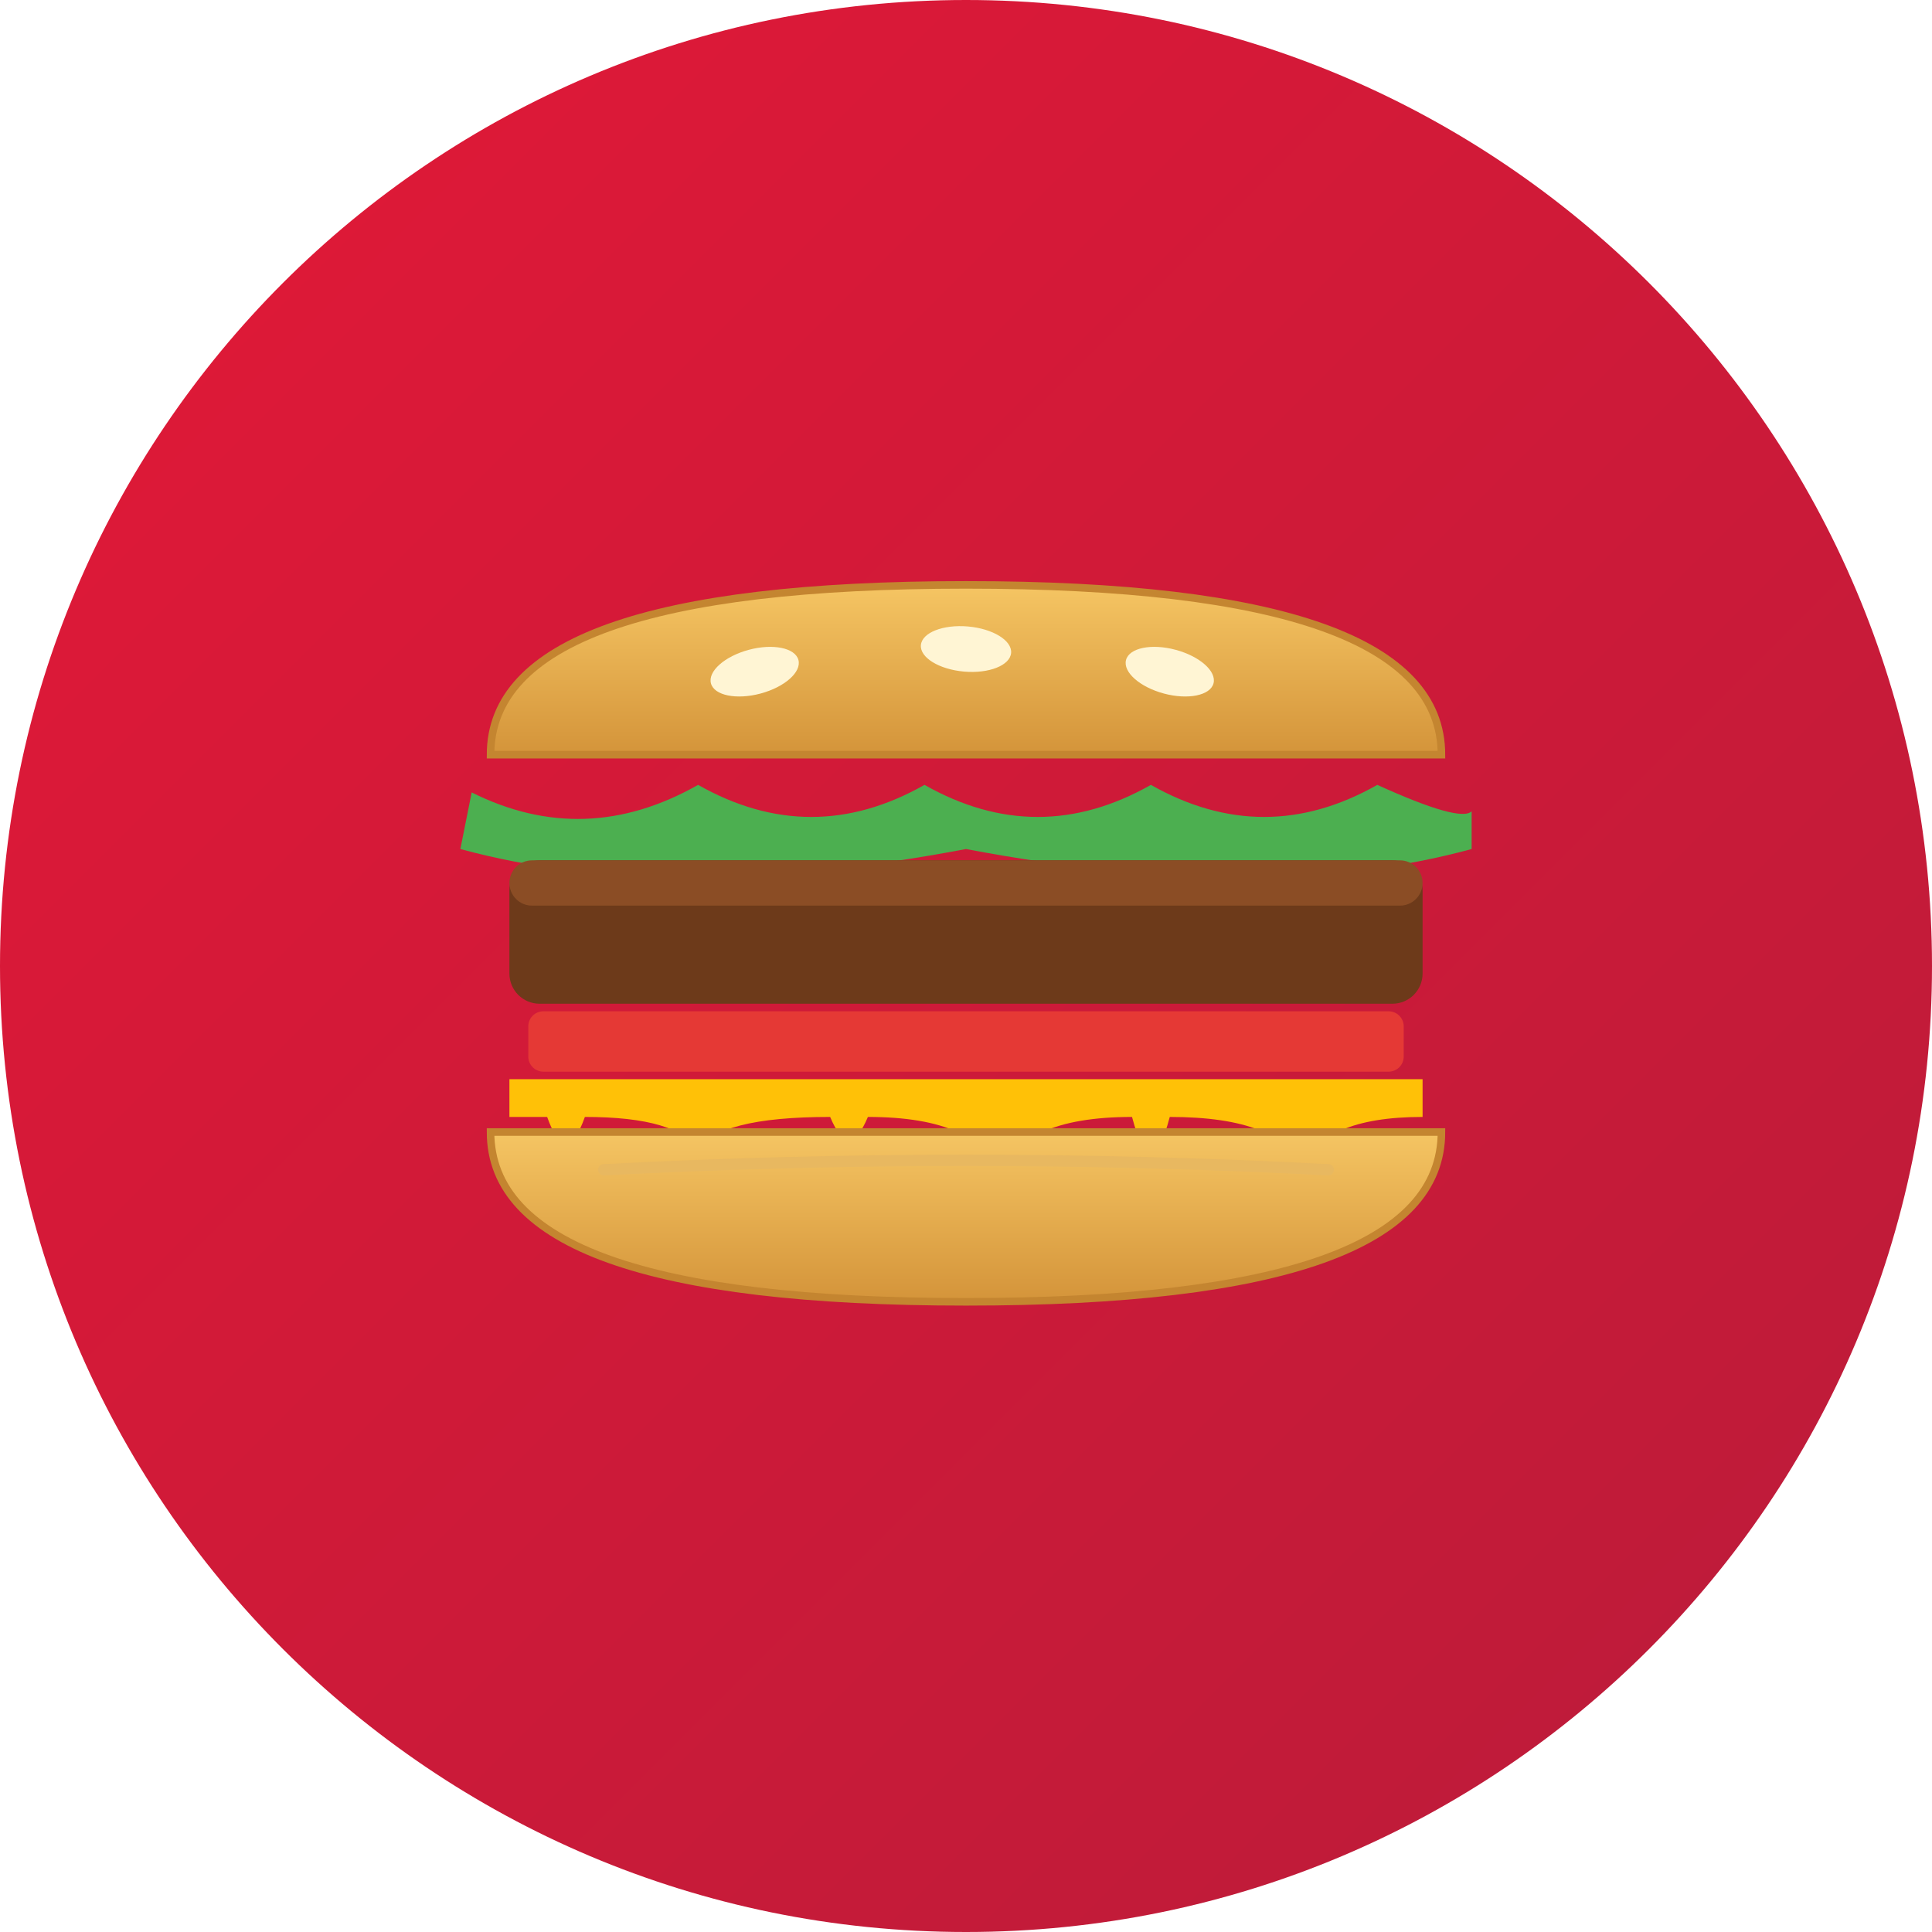
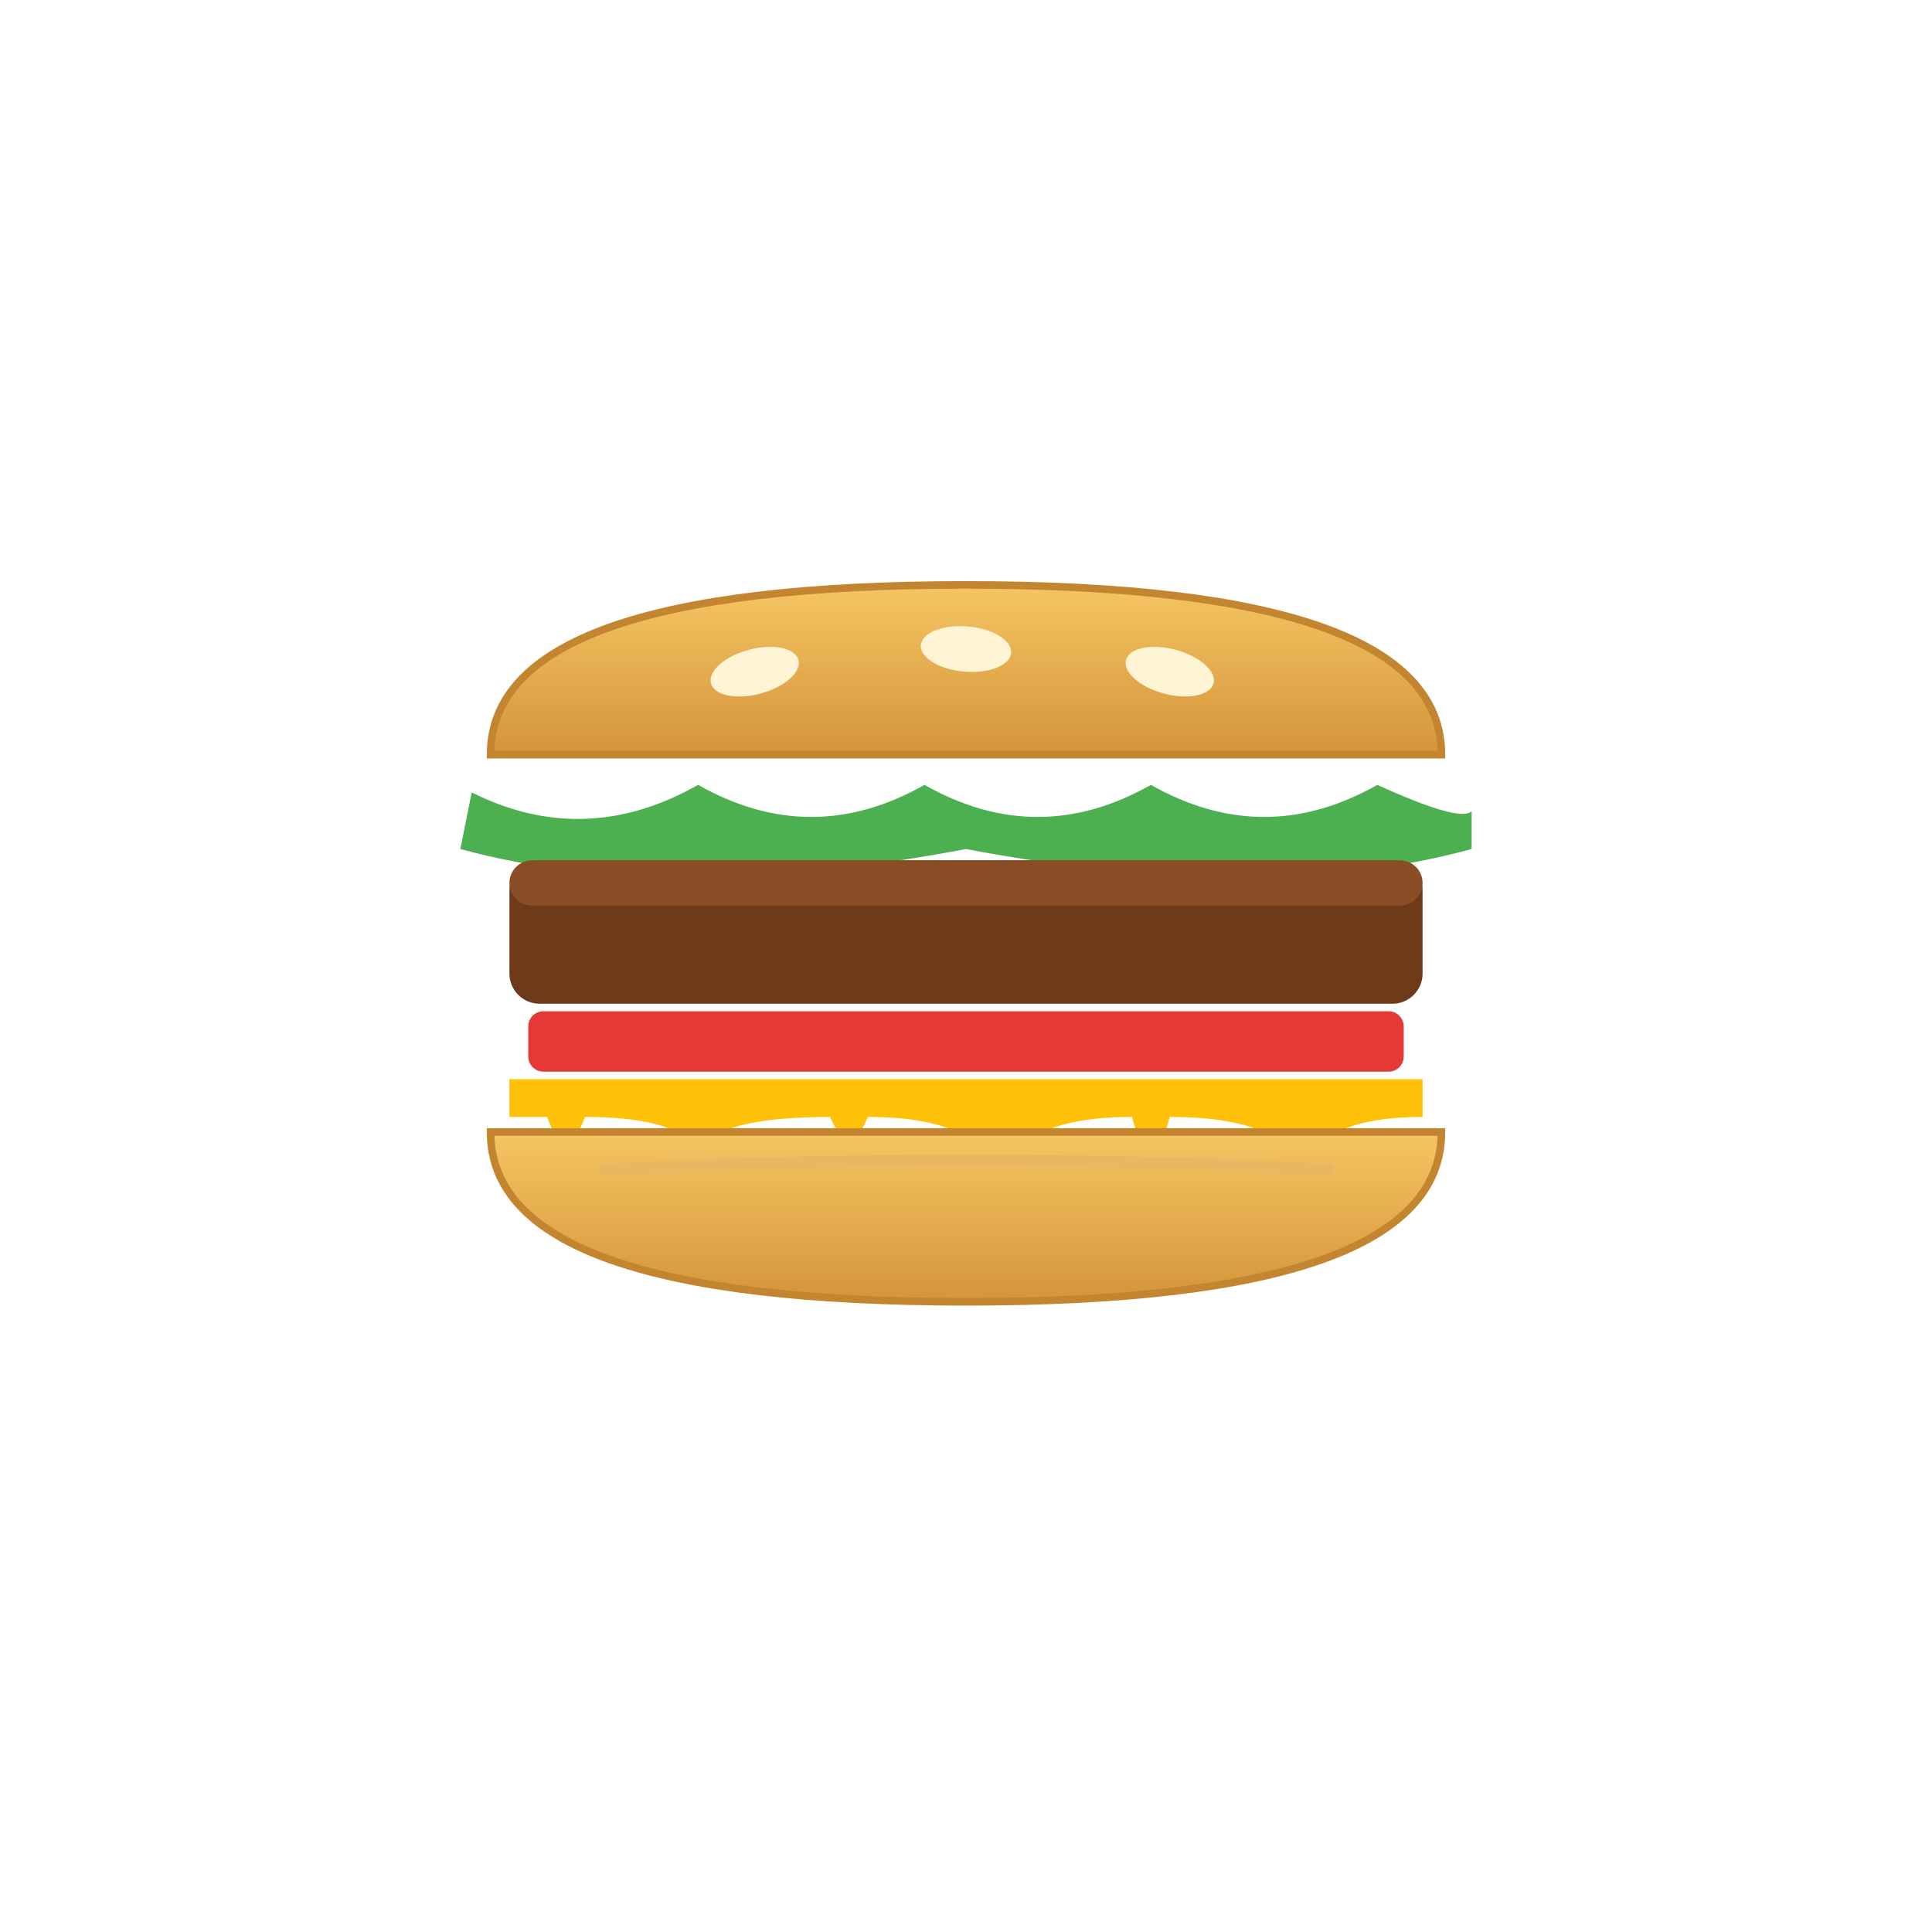
<svg xmlns="http://www.w3.org/2000/svg" viewBox="0 0 512 512" width="512" height="512">
  <defs>
-     <linearGradient id="bg" x1="0%" y1="0%" x2="100%" y2="100%">
-       <stop offset="0%" style="stop-color:#E31837" />
-       <stop offset="100%" style="stop-color:#B91C3A" />
-     </linearGradient>
    <linearGradient id="bun" x1="0%" y1="0%" x2="0%" y2="100%">
      <stop offset="0%" style="stop-color:#F5C563" />
      <stop offset="100%" style="stop-color:#D4943A" />
    </linearGradient>
  </defs>
-   <circle cx="256" cy="256" r="256" fill="url(#bg)" />
  <path d="M130 200 Q130 155 256 155 Q382 155 382 200 Z" fill="url(#bun)" stroke="#C48530" stroke-width="2" />
  <ellipse cx="200" cy="178" rx="12" ry="6" fill="#FFF5D4" transform="rotate(-15 200 178)" />
  <ellipse cx="256" cy="172" rx="12" ry="6" fill="#FFF5D4" transform="rotate(5 256 172)" />
  <ellipse cx="310" cy="178" rx="12" ry="6" fill="#FFF5D4" transform="rotate(15 310 178)" />
  <path d="M125 210 Q155 225 185 208 Q215 225 245 208 Q275 225 305 208 Q335 225 365 208 Q387 218 390 215 L390 225 Q335 240 256 225 Q177 240 122 225 Z" fill="#4CAF50" />
  <rect x="135" y="228" width="242" height="38" rx="8" fill="#6D3A1A" />
  <rect x="135" y="228" width="242" height="12" rx="6" fill="#8B4D25" />
  <rect x="140" y="268" width="232" height="16" rx="4" fill="#E53935" />
  <path d="M135 286 L377 286 L377 296 Q350 296 345 310 Q340 296 310 296 Q305 315 300 296 Q270 296 265 312 Q260 296 230 296 Q225 308 220 296 Q190 296 185 305 Q180 296 155 296 Q150 310 145 296 L135 296 Z" fill="#FFC107" />
  <path d="M130 300 L382 300 Q382 345 256 345 Q130 345 130 300 Z" fill="url(#bun)" stroke="#C48530" stroke-width="2" />
  <path d="M160 310 Q256 305 352 310" fill="none" stroke="#E8B860" stroke-width="3" stroke-linecap="round" />
</svg>
